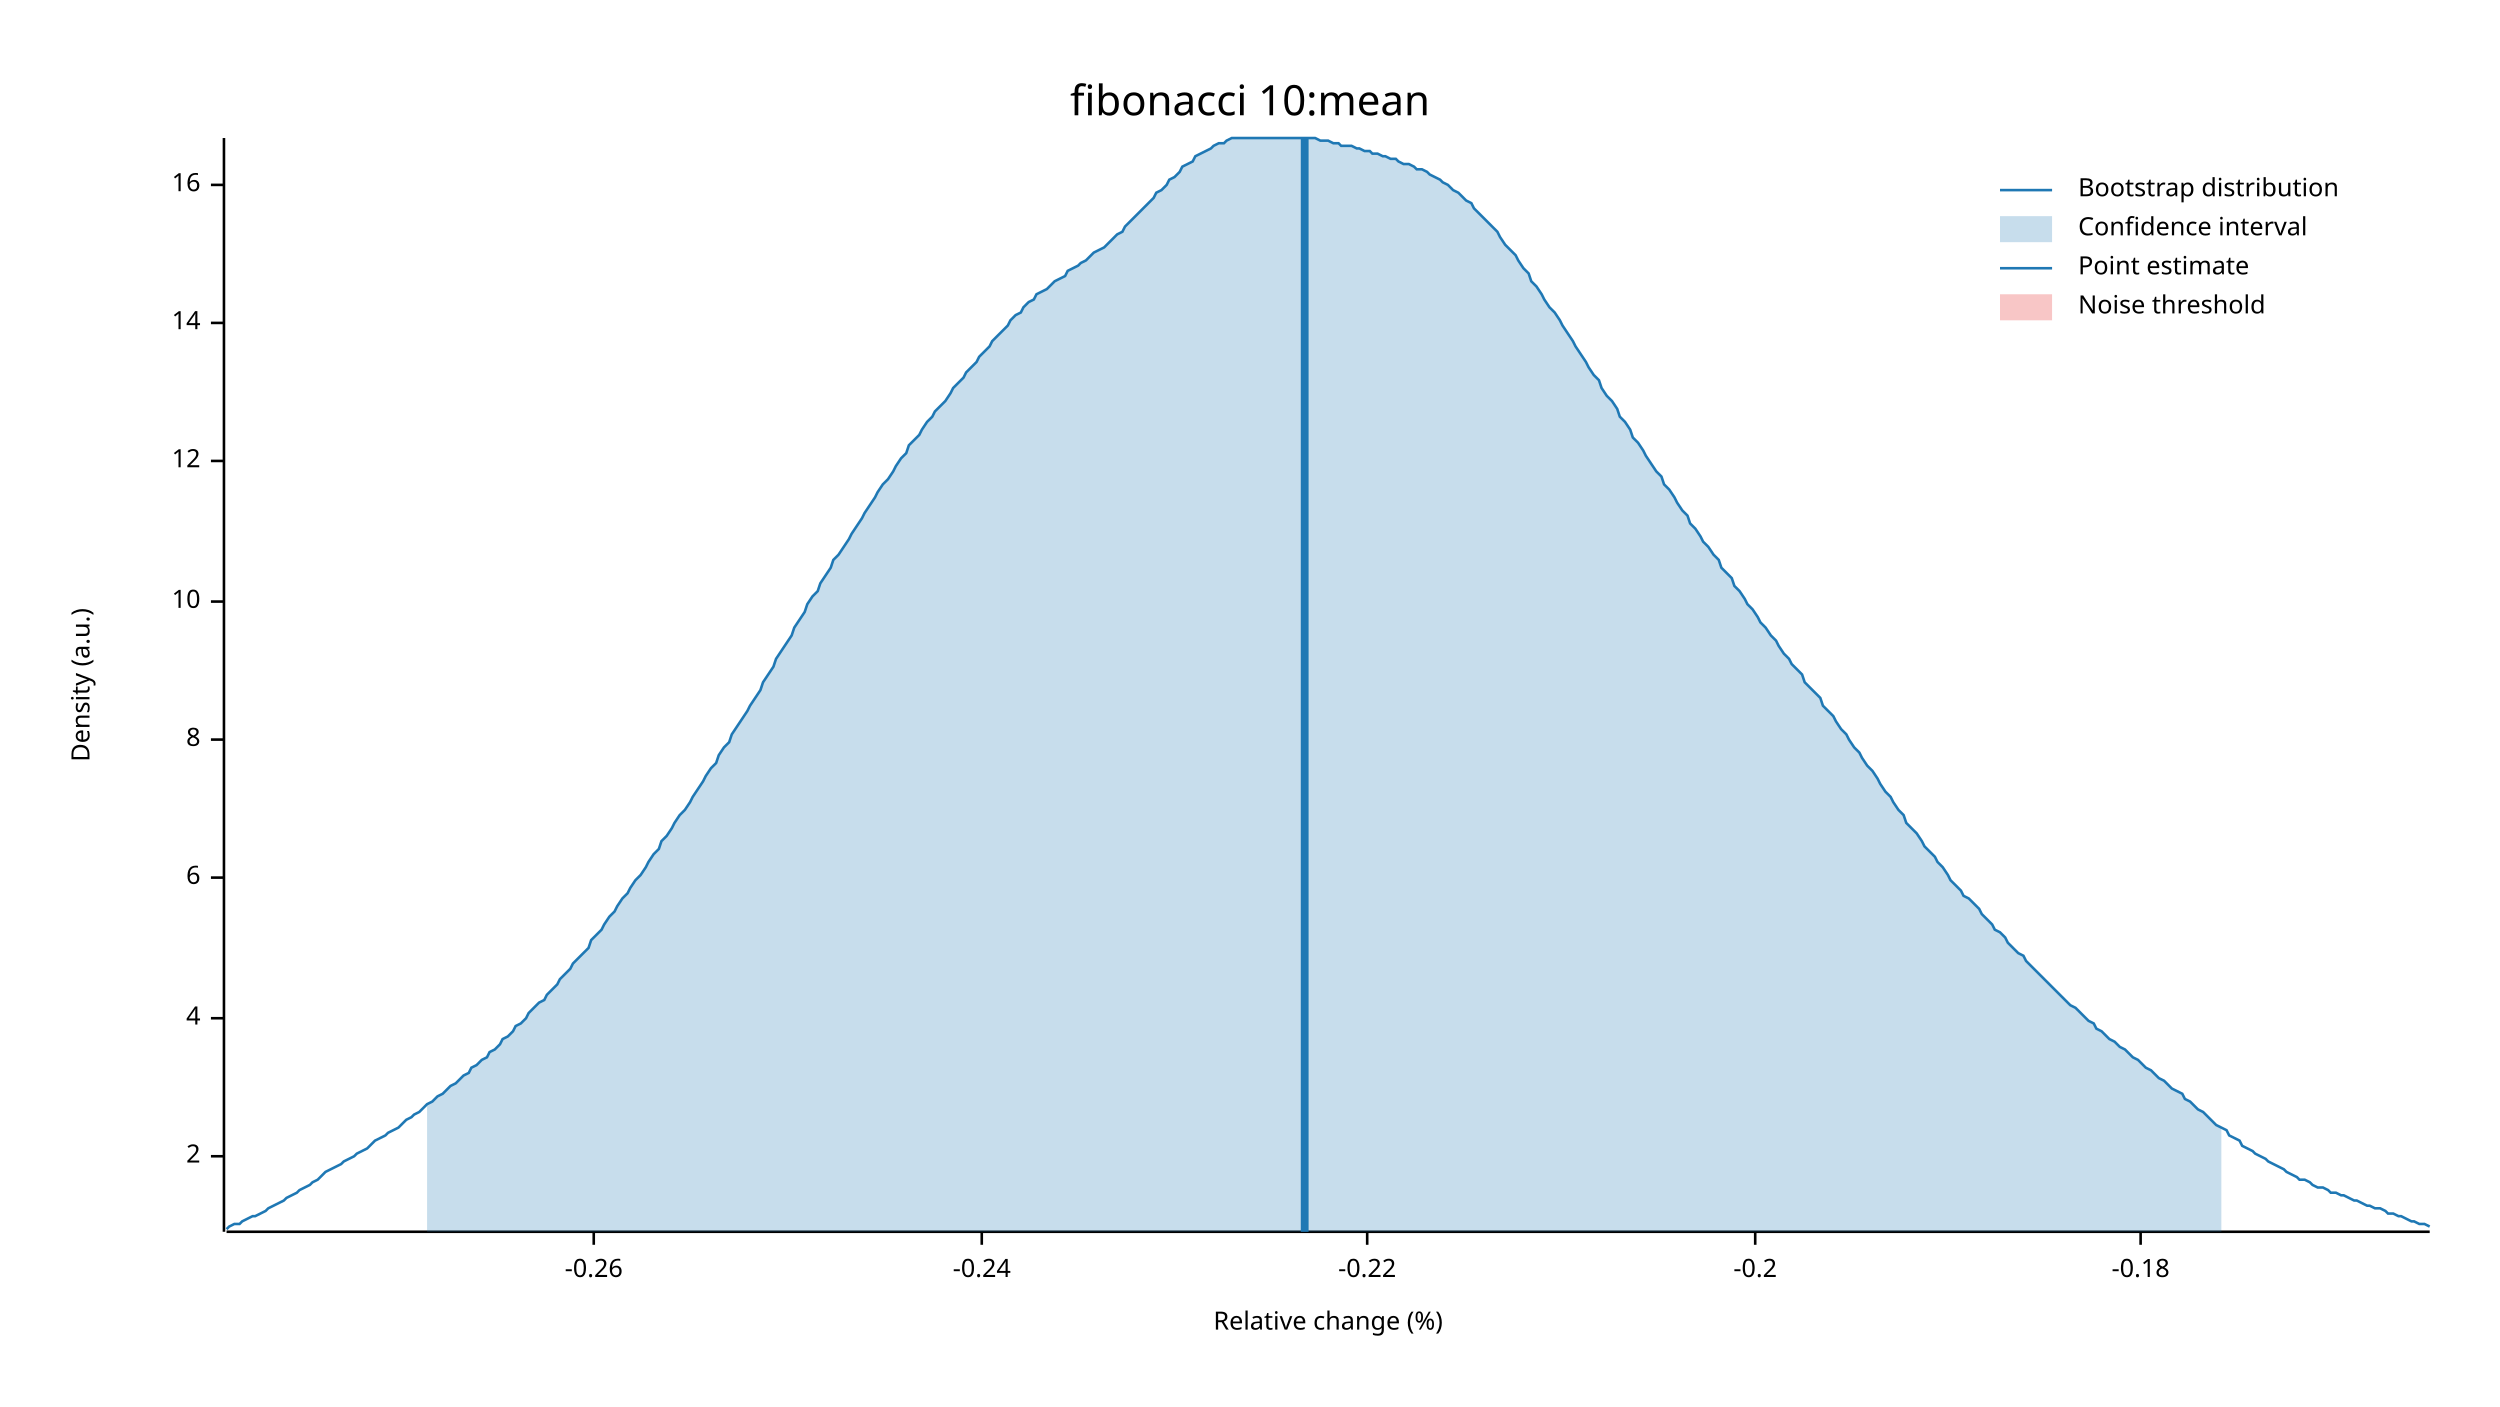
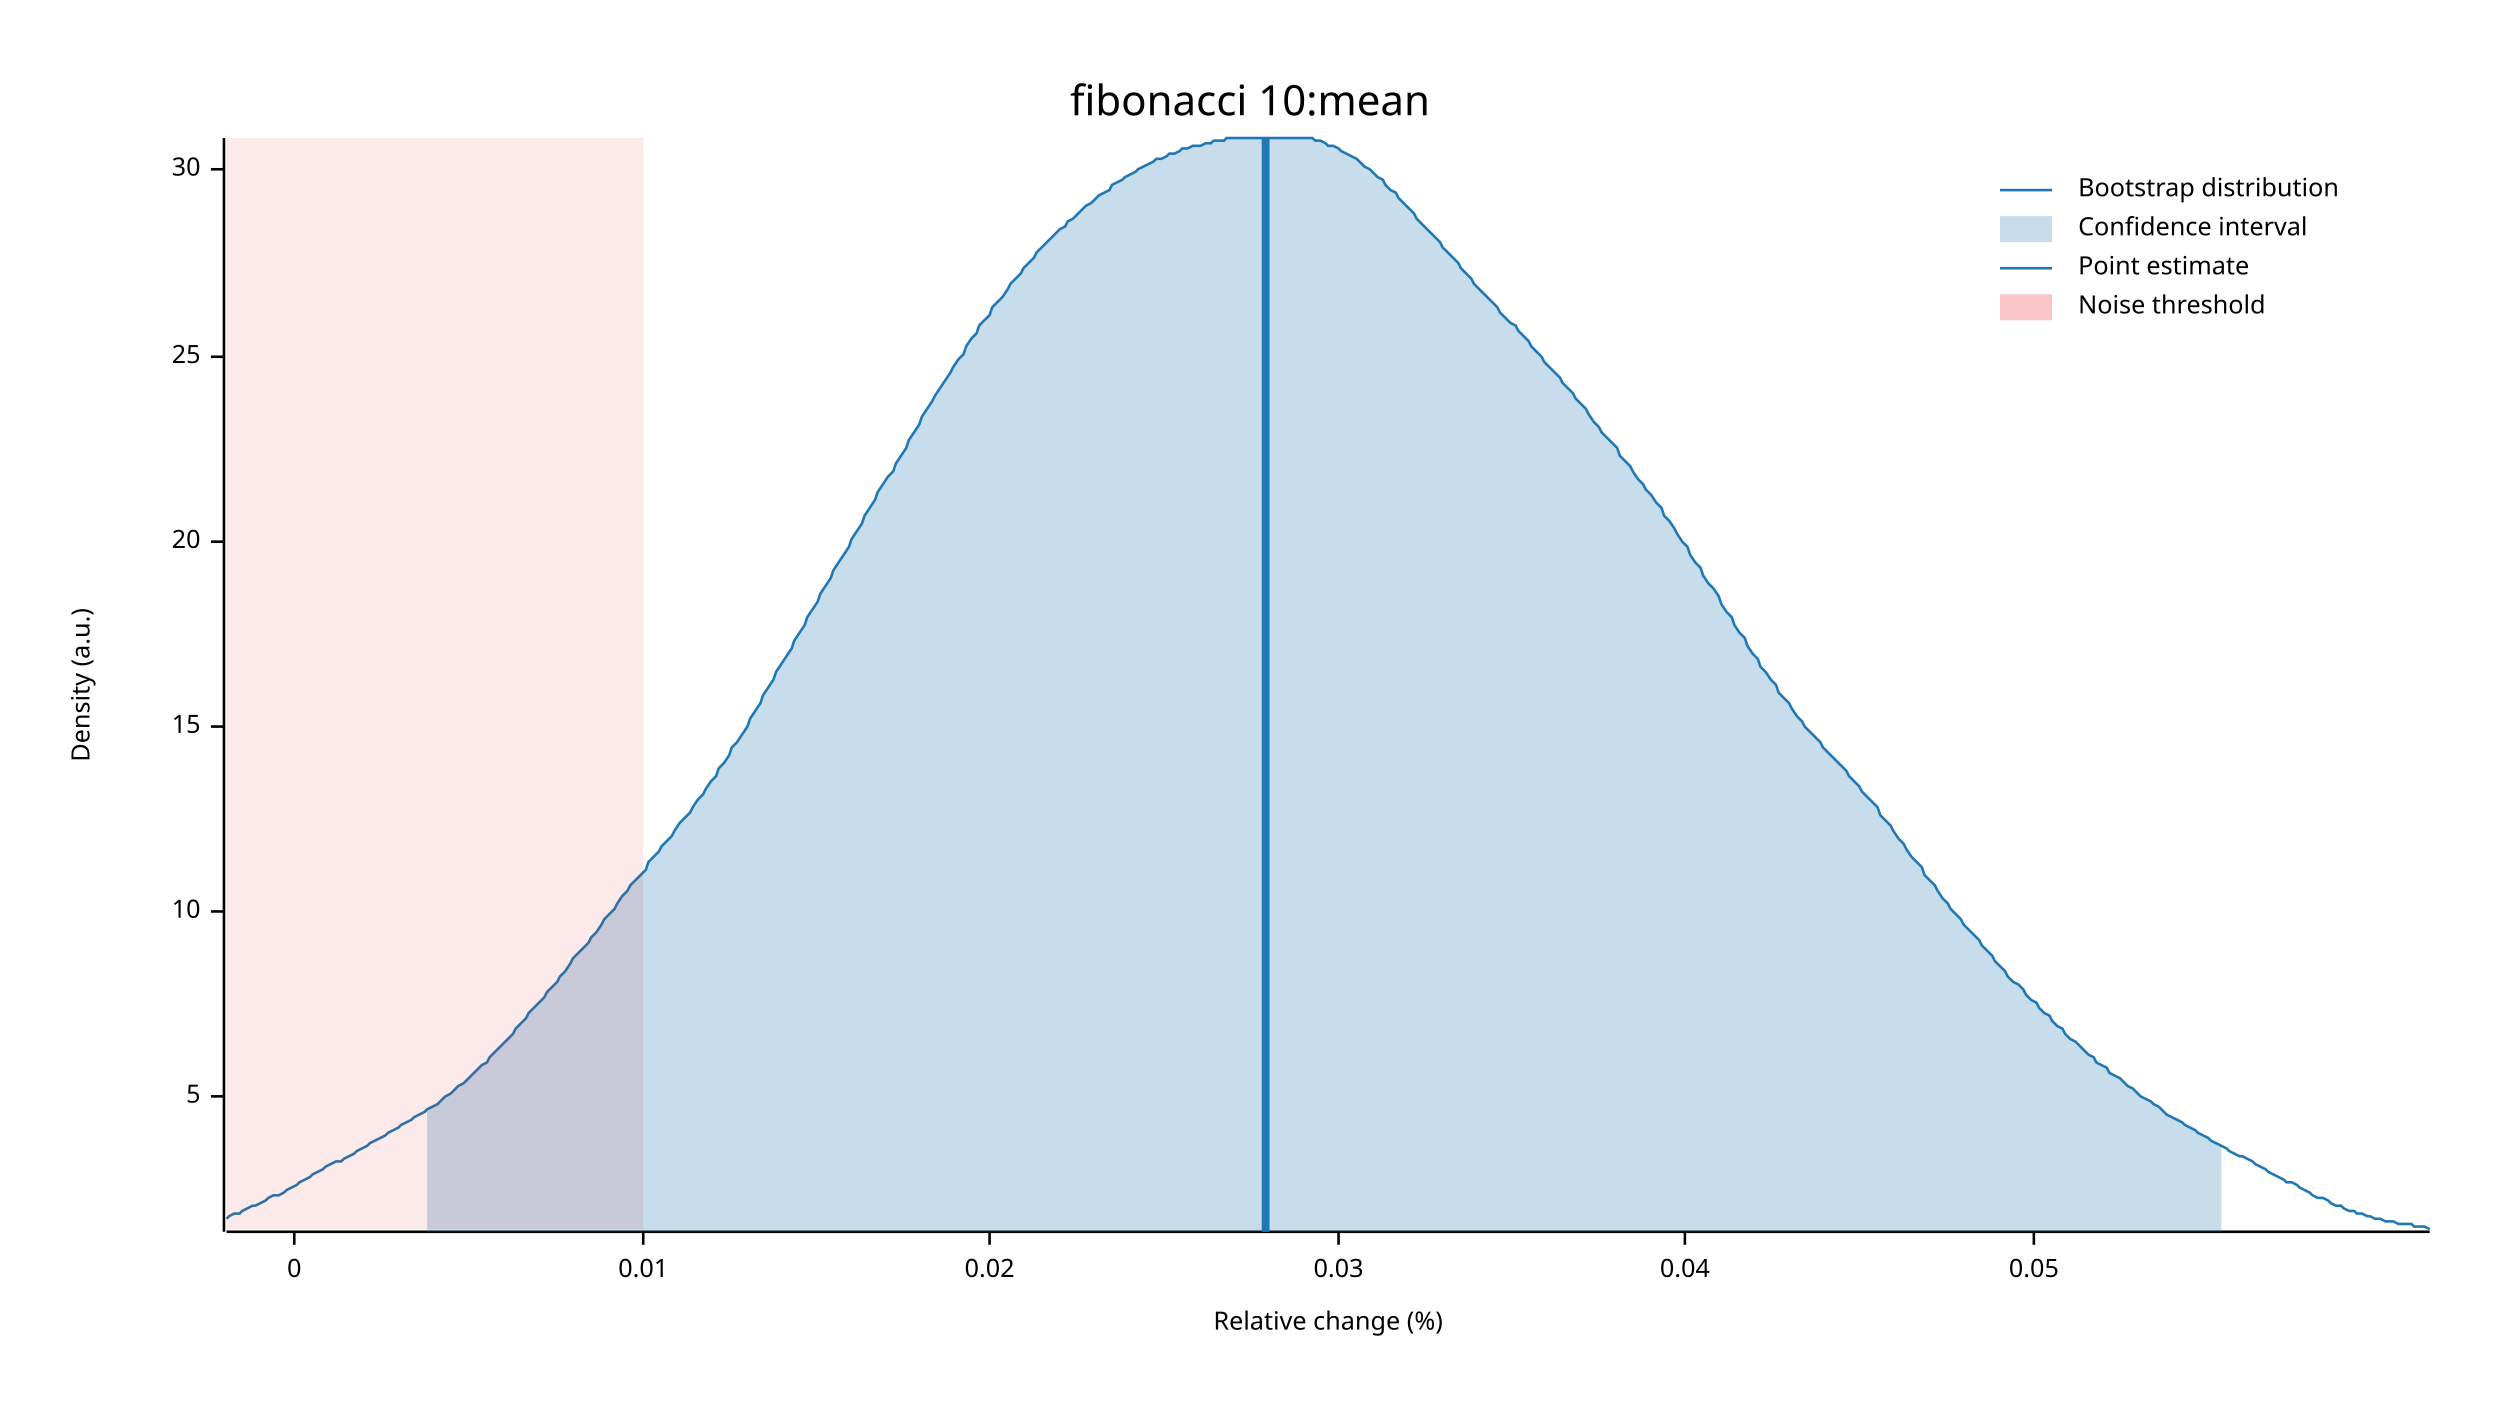
<svg xmlns="http://www.w3.org/2000/svg" width="960" height="540">
  <text x="480" y="32" dy="0.76em" text-anchor="middle" font-family="sans-serif" font-size="16.129" opacity="1" fill="#000000">
fibonacci 10:mean
</text>
  <text x="27" y="263" dy="0.76em" text-anchor="middle" font-family="sans-serif" font-size="9.677" opacity="1" fill="#000000" transform="rotate(270, 27, 263)">
Density (a.u.)
</text>
  <text x="510" y="513" dy="-0.5ex" text-anchor="middle" font-family="sans-serif" font-size="9.677" opacity="1" fill="#000000">
Relative change (%)
</text>
  <polyline fill="none" opacity="1" stroke="#000000" stroke-width="1" points="86,53 86,473 " />
-   <text x="77" y="444" dy="0.5ex" text-anchor="end" font-family="sans-serif" font-size="9.677" opacity="1" fill="#000000">
- 2
+   <text x="77" y="421" dy="0.5ex" text-anchor="end" font-family="sans-serif" font-size="9.677" opacity="1" fill="#000000">
+ 5
</text>
-   <polyline fill="none" opacity="1" stroke="#000000" stroke-width="1" points="81,444 86,444 " />
-   <text x="77" y="391" dy="0.5ex" text-anchor="end" font-family="sans-serif" font-size="9.677" opacity="1" fill="#000000">
- 4
- </text>
-   <polyline fill="none" opacity="1" stroke="#000000" stroke-width="1" points="81,391 86,391 " />
-   <text x="77" y="337" dy="0.5ex" text-anchor="end" font-family="sans-serif" font-size="9.677" opacity="1" fill="#000000">
- 6
- </text>
-   <polyline fill="none" opacity="1" stroke="#000000" stroke-width="1" points="81,337 86,337 " />
-   <text x="77" y="284" dy="0.5ex" text-anchor="end" font-family="sans-serif" font-size="9.677" opacity="1" fill="#000000">
- 8
- </text>
-   <polyline fill="none" opacity="1" stroke="#000000" stroke-width="1" points="81,284 86,284 " />
-   <text x="77" y="231" dy="0.5ex" text-anchor="end" font-family="sans-serif" font-size="9.677" opacity="1" fill="#000000">
+   <polyline fill="none" opacity="1" stroke="#000000" stroke-width="1" points="81,421 86,421 " />
+   <text x="77" y="350" dy="0.5ex" text-anchor="end" font-family="sans-serif" font-size="9.677" opacity="1" fill="#000000">
10
</text>
-   <polyline fill="none" opacity="1" stroke="#000000" stroke-width="1" points="81,231 86,231 " />
-   <text x="77" y="177" dy="0.5ex" text-anchor="end" font-family="sans-serif" font-size="9.677" opacity="1" fill="#000000">
- 12
+   <polyline fill="none" opacity="1" stroke="#000000" stroke-width="1" points="81,350 86,350 " />
+   <text x="77" y="279" dy="0.5ex" text-anchor="end" font-family="sans-serif" font-size="9.677" opacity="1" fill="#000000">
+ 15
</text>
-   <polyline fill="none" opacity="1" stroke="#000000" stroke-width="1" points="81,177 86,177 " />
-   <text x="77" y="124" dy="0.5ex" text-anchor="end" font-family="sans-serif" font-size="9.677" opacity="1" fill="#000000">
- 14
+   <polyline fill="none" opacity="1" stroke="#000000" stroke-width="1" points="81,279 86,279 " />
+   <text x="77" y="208" dy="0.5ex" text-anchor="end" font-family="sans-serif" font-size="9.677" opacity="1" fill="#000000">
+ 20
</text>
-   <polyline fill="none" opacity="1" stroke="#000000" stroke-width="1" points="81,124 86,124 " />
-   <text x="77" y="71" dy="0.5ex" text-anchor="end" font-family="sans-serif" font-size="9.677" opacity="1" fill="#000000">
- 16
+   <polyline fill="none" opacity="1" stroke="#000000" stroke-width="1" points="81,208 86,208 " />
+   <text x="77" y="137" dy="0.5ex" text-anchor="end" font-family="sans-serif" font-size="9.677" opacity="1" fill="#000000">
+ 25
</text>
-   <polyline fill="none" opacity="1" stroke="#000000" stroke-width="1" points="81,71 86,71 " />
+   <polyline fill="none" opacity="1" stroke="#000000" stroke-width="1" points="81,137 86,137 " />
+   <text x="77" y="65" dy="0.5ex" text-anchor="end" font-family="sans-serif" font-size="9.677" opacity="1" fill="#000000">
+ 30
+ </text>
+   <polyline fill="none" opacity="1" stroke="#000000" stroke-width="1" points="81,65 86,65 " />
  <polyline fill="none" opacity="1" stroke="#000000" stroke-width="1" points="87,473 933,473 " />
-   <text x="228" y="483" dy="0.76em" text-anchor="middle" font-family="sans-serif" font-size="9.677" opacity="1" fill="#000000">
- -0.26
+   <text x="113" y="483" dy="0.76em" text-anchor="middle" font-family="sans-serif" font-size="9.677" opacity="1" fill="#000000">
+ 0
</text>
-   <polyline fill="none" opacity="1" stroke="#000000" stroke-width="1" points="228,473 228,478 " />
-   <text x="377" y="483" dy="0.76em" text-anchor="middle" font-family="sans-serif" font-size="9.677" opacity="1" fill="#000000">
- -0.24
+   <polyline fill="none" opacity="1" stroke="#000000" stroke-width="1" points="113,473 113,478 " />
+   <text x="247" y="483" dy="0.76em" text-anchor="middle" font-family="sans-serif" font-size="9.677" opacity="1" fill="#000000">
+ 0.01
</text>
-   <polyline fill="none" opacity="1" stroke="#000000" stroke-width="1" points="377,473 377,478 " />
-   <text x="525" y="483" dy="0.76em" text-anchor="middle" font-family="sans-serif" font-size="9.677" opacity="1" fill="#000000">
- -0.22
+   <polyline fill="none" opacity="1" stroke="#000000" stroke-width="1" points="247,473 247,478 " />
+   <text x="380" y="483" dy="0.76em" text-anchor="middle" font-family="sans-serif" font-size="9.677" opacity="1" fill="#000000">
+ 0.02
</text>
-   <polyline fill="none" opacity="1" stroke="#000000" stroke-width="1" points="525,473 525,478 " />
-   <text x="674" y="483" dy="0.76em" text-anchor="middle" font-family="sans-serif" font-size="9.677" opacity="1" fill="#000000">
- -0.2
+   <polyline fill="none" opacity="1" stroke="#000000" stroke-width="1" points="380,473 380,478 " />
+   <text x="514" y="483" dy="0.76em" text-anchor="middle" font-family="sans-serif" font-size="9.677" opacity="1" fill="#000000">
+ 0.03
</text>
-   <polyline fill="none" opacity="1" stroke="#000000" stroke-width="1" points="674,473 674,478 " />
-   <text x="822" y="483" dy="0.76em" text-anchor="middle" font-family="sans-serif" font-size="9.677" opacity="1" fill="#000000">
- -0.18
+   <polyline fill="none" opacity="1" stroke="#000000" stroke-width="1" points="514,473 514,478 " />
+   <text x="647" y="483" dy="0.76em" text-anchor="middle" font-family="sans-serif" font-size="9.677" opacity="1" fill="#000000">
+ 0.04
</text>
-   <polyline fill="none" opacity="1" stroke="#000000" stroke-width="1" points="822,473 822,478 " />
-   <polyline fill="none" opacity="1" stroke="#1F78B4" stroke-width="1" points="87,472 88,471 90,470 92,470 93,469 95,468 97,467 98,467 100,466 102,465 103,464 105,463 107,462 109,461 110,460 112,459 114,458 115,457 117,456 119,455 120,454 122,453 124,451 125,450 127,449 129,448 131,447 132,446 134,445 136,444 137,443 139,442 141,441 142,440 144,438 146,437 148,436 149,435 151,434 153,433 154,432 156,430 158,429 159,428 161,427 163,425 164,424 166,423 168,421 170,420 171,419 173,417 175,416 176,415 178,413 180,412 181,410 183,409 185,407 187,406 188,404 190,403 192,401 193,399 195,398 197,396 198,394 200,393 202,391 203,389 205,387 207,385 209,384 210,382 212,380 214,378 215,376 217,374 219,372 220,370 222,368 224,366 226,364 227,361 229,359 231,357 232,355 234,352 236,350 237,348 239,345 241,343 242,341 244,338 246,336 248,333 249,331 251,328 253,326 254,323 256,321 258,318 259,316 261,313 263,311 265,308 266,306 268,303 270,300 271,298 273,295 275,293 276,290 278,287 280,285 281,282 283,279 285,276 287,273 288,271 290,268 292,265 293,262 295,259 297,256 298,253 300,250 302,247 304,244 305,241 307,238 309,235 310,232 312,229 314,227 315,224 317,221 319,218 320,215 322,213 324,210 326,207 327,205 329,202 331,199 332,197 334,194 336,191 337,189 339,186 341,184 343,181 344,179 346,176 348,174 349,171 351,169 353,167 354,165 356,162 358,160 359,158 361,156 363,154 365,151 366,149 368,147 370,145 371,143 373,141 375,139 376,137 378,135 380,133 381,131 383,129 385,127 387,125 388,123 390,121 392,120 393,118 395,116 397,115 398,113 400,112 402,111 404,109 405,108 407,107 409,106 410,104 412,103 414,102 415,101 417,100 419,98 420,97 422,96 424,95 426,93 427,92 429,90 431,89 432,87 434,85 436,83 437,82 439,80 441,78 443,76 444,74 446,73 448,71 449,69 451,68 453,66 454,64 456,63 458,62 459,60 461,59 463,58 465,57 466,56 468,55 470,55 471,54 473,53 475,53 476,53 478,53 480,53 482,53 483,53 485,53 487,53 488,53 490,53 492,53 493,53 495,53 497,53 498,53 500,53 502,53 504,53 505,53 507,54 509,54 510,54 512,55 514,55 515,56 517,56 519,56 521,57 522,57 524,58 526,58 527,59 529,59 531,60 532,60 534,61 536,61 537,62 539,63 541,63 543,64 544,65 546,65 548,66 549,67 551,68 553,69 554,70 556,71 558,73 560,74 561,75 563,77 565,78 566,80 568,82 570,84 571,85 573,87 575,89 576,91 578,94 580,96 582,98 583,100 585,103 587,105 588,108 590,110 592,113 593,115 595,118 597,120 599,123 600,125 602,128 604,131 605,133 607,136 609,139 610,141 612,144 614,146 615,149 617,152 619,154 621,157 622,160 624,162 626,165 627,168 629,170 631,173 632,175 634,178 636,181 638,183 639,186 641,188 643,191 644,193 646,196 648,198 649,201 651,203 653,206 654,208 656,210 658,213 660,215 661,218 663,220 665,222 666,225 668,227 670,230 671,232 673,234 675,237 676,239 678,241 680,244 682,246 683,248 685,251 687,253 688,255 690,257 692,259 693,262 695,264 697,266 699,268 700,271 702,273 704,275 705,277 707,280 709,282 710,284 712,287 714,289 715,291 717,294 719,296 721,299 722,301 724,304 726,306 727,308 729,311 731,313 732,316 734,318 736,320 738,323 739,325 741,327 743,329 744,331 746,333 748,336 749,338 751,340 753,342 754,344 756,345 758,347 760,349 761,351 763,353 765,355 766,357 768,358 770,360 771,362 773,364 775,366 777,367 778,369 780,371 782,373 783,374 785,376 787,378 788,379 790,381 792,383 793,384 795,386 797,387 799,389 800,390 802,392 804,393 805,395 807,396 809,398 810,399 812,400 814,402 816,403 817,404 819,406 821,407 822,408 824,410 826,411 827,412 829,414 831,415 832,416 834,418 836,419 838,420 839,422 841,423 843,425 844,426 846,427 848,429 849,430 851,432 853,433 855,434 856,436 858,437 860,438 861,440 863,441 865,442 866,443 868,444 870,445 871,446 873,447 875,448 877,449 878,450 880,451 882,452 883,453 885,453 887,454 888,455 890,456 892,456 894,457 895,458 897,458 899,459 900,459 902,460 904,461 905,461 907,462 909,463 910,463 912,464 914,464 916,465 917,466 919,466 921,467 922,467 924,468 926,469 927,469 929,470 931,470 933,471 " />
-   <polygon opacity="0.25" fill="#1F78B4" points="164,424 166,423 168,421 170,420 171,419 173,417 175,416 176,415 178,413 180,412 181,410 183,409 185,407 187,406 188,404 190,403 192,401 193,399 195,398 197,396 198,394 200,393 202,391 203,389 205,387 207,385 209,384 210,382 212,380 214,378 215,376 217,374 219,372 220,370 222,368 224,366 226,364 227,361 229,359 231,357 232,355 234,352 236,350 237,348 239,345 241,343 242,341 244,338 246,336 248,333 249,331 251,328 253,326 254,323 256,321 258,318 259,316 261,313 263,311 265,308 266,306 268,303 270,300 271,298 273,295 275,293 276,290 278,287 280,285 281,282 283,279 285,276 287,273 288,271 290,268 292,265 293,262 295,259 297,256 298,253 300,250 302,247 304,244 305,241 307,238 309,235 310,232 312,229 314,227 315,224 317,221 319,218 320,215 322,213 324,210 326,207 327,205 329,202 331,199 332,197 334,194 336,191 337,189 339,186 341,184 343,181 344,179 346,176 348,174 349,171 351,169 353,167 354,165 356,162 358,160 359,158 361,156 363,154 365,151 366,149 368,147 370,145 371,143 373,141 375,139 376,137 378,135 380,133 381,131 383,129 385,127 387,125 388,123 390,121 392,120 393,118 395,116 397,115 398,113 400,112 402,111 404,109 405,108 407,107 409,106 410,104 412,103 414,102 415,101 417,100 419,98 420,97 422,96 424,95 426,93 427,92 429,90 431,89 432,87 434,85 436,83 437,82 439,80 441,78 443,76 444,74 446,73 448,71 449,69 451,68 453,66 454,64 456,63 458,62 459,60 461,59 463,58 465,57 466,56 468,55 470,55 471,54 473,53 475,53 476,53 478,53 480,53 482,53 483,53 485,53 487,53 488,53 490,53 492,53 493,53 495,53 497,53 498,53 500,53 502,53 504,53 505,53 507,54 509,54 510,54 512,55 514,55 515,56 517,56 519,56 521,57 522,57 524,58 526,58 527,59 529,59 531,60 532,60 534,61 536,61 537,62 539,63 541,63 543,64 544,65 546,65 548,66 549,67 551,68 553,69 554,70 556,71 558,73 560,74 561,75 563,77 565,78 566,80 568,82 570,84 571,85 573,87 575,89 576,91 578,94 580,96 582,98 583,100 585,103 587,105 588,108 590,110 592,113 593,115 595,118 597,120 599,123 600,125 602,128 604,131 605,133 607,136 609,139 610,141 612,144 614,146 615,149 617,152 619,154 621,157 622,160 624,162 626,165 627,168 629,170 631,173 632,175 634,178 636,181 638,183 639,186 641,188 643,191 644,193 646,196 648,198 649,201 651,203 653,206 654,208 656,210 658,213 660,215 661,218 663,220 665,222 666,225 668,227 670,230 671,232 673,234 675,237 676,239 678,241 680,244 682,246 683,248 685,251 687,253 688,255 690,257 692,259 693,262 695,264 697,266 699,268 700,271 702,273 704,275 705,277 707,280 709,282 710,284 712,287 714,289 715,291 717,294 719,296 721,299 722,301 724,304 726,306 727,308 729,311 731,313 732,316 734,318 736,320 738,323 739,325 741,327 743,329 744,331 746,333 748,336 749,338 751,340 753,342 754,344 756,345 758,347 760,349 761,351 763,353 765,355 766,357 768,358 770,360 771,362 773,364 775,366 777,367 778,369 780,371 782,373 783,374 785,376 787,378 788,379 790,381 792,383 793,384 795,386 797,387 799,389 800,390 802,392 804,393 805,395 807,396 809,398 810,399 812,400 814,402 816,403 817,404 819,406 821,407 822,408 824,410 826,411 827,412 829,414 831,415 832,416 834,418 836,419 838,420 839,422 841,423 843,425 844,426 846,427 848,429 849,430 851,432 853,433 853,473 164,473 " />
-   <polyline fill="none" opacity="1" stroke="#1F78B4" stroke-width="3" points="501,473 501,53 " />
-   <rect x="510" y="53" width="0" height="419" opacity="0.1" fill="#E31A1C" stroke="none" />
+   <polyline fill="none" opacity="1" stroke="#000000" stroke-width="1" points="647,473 647,478 " />
+   <text x="781" y="483" dy="0.76em" text-anchor="middle" font-family="sans-serif" font-size="9.677" opacity="1" fill="#000000">
+ 0.05
+ </text>
+   <polyline fill="none" opacity="1" stroke="#000000" stroke-width="1" points="781,473 781,478 " />
+   <polyline fill="none" opacity="1" stroke="#1F78B4" stroke-width="1" points="87,468 88,467 90,466 92,466 93,465 95,464 97,463 98,463 100,462 102,461 103,460 105,459 107,459 109,458 110,457 112,456 114,455 115,454 117,453 119,452 120,451 122,450 124,449 125,448 127,447 129,446 131,446 132,445 134,444 136,443 137,442 139,441 141,440 142,439 144,438 146,437 148,436 149,435 151,434 153,433 154,432 156,431 158,430 159,429 161,428 163,427 164,426 166,425 168,424 170,422 171,421 173,420 175,418 176,417 178,416 180,414 181,413 183,411 185,409 187,408 188,406 190,404 192,402 193,401 195,399 197,397 198,395 200,393 202,391 203,389 205,387 207,385 209,383 210,381 212,379 214,377 215,375 217,373 219,370 220,368 222,366 224,364 226,362 227,360 229,358 231,355 232,353 234,351 236,349 237,347 239,344 241,342 242,340 244,338 246,336 248,334 249,331 251,329 253,327 254,325 256,323 258,321 259,319 261,316 263,314 265,312 266,310 268,307 270,305 271,303 273,300 275,298 276,295 278,293 280,290 281,287 283,285 285,282 287,279 288,276 290,273 292,270 293,267 295,264 297,261 298,258 300,255 302,252 304,249 305,246 307,243 309,240 310,237 312,234 314,231 315,228 317,225 319,222 320,219 322,216 324,213 326,210 327,207 329,204 331,201 332,198 334,195 336,192 337,189 339,186 341,183 343,181 344,178 346,175 348,172 349,169 351,166 353,163 354,160 356,157 358,154 359,152 361,149 363,146 365,143 366,141 368,138 370,136 371,133 373,130 375,128 376,125 378,123 380,121 381,118 383,116 385,114 387,111 388,109 390,107 392,105 393,103 395,101 397,99 398,97 400,95 402,93 404,91 405,90 407,88 409,87 410,85 412,84 414,82 415,81 417,79 419,78 420,77 422,75 424,74 426,73 427,71 429,70 431,69 432,68 434,67 436,66 437,65 439,64 441,63 443,62 444,61 446,61 448,60 449,59 451,59 453,58 454,57 456,57 458,56 459,56 461,56 463,55 465,55 466,54 468,54 470,54 471,53 473,53 475,53 476,53 478,53 480,53 482,53 483,53 485,53 487,53 488,53 490,53 492,53 493,53 495,53 497,53 498,53 500,53 502,53 504,53 505,54 507,54 509,55 510,56 512,56 514,57 515,58 517,59 519,60 521,61 522,62 524,64 526,65 527,66 529,68 531,69 532,71 534,73 536,74 537,76 539,78 541,80 543,82 544,84 546,86 548,88 549,89 551,91 553,93 554,95 556,97 558,99 560,101 561,103 563,105 565,107 566,109 568,111 570,113 571,114 573,116 575,118 576,120 578,122 580,124 582,125 583,127 585,129 587,131 588,133 590,135 592,137 593,139 595,141 597,143 599,145 600,147 602,149 604,151 605,153 607,155 609,157 610,159 612,162 614,164 615,166 617,168 619,170 621,172 622,175 624,177 626,179 627,181 629,184 631,186 632,188 634,190 636,193 638,195 639,198 641,200 643,203 644,205 646,208 648,210 649,213 651,216 653,218 654,221 656,224 658,226 660,229 661,232 663,235 665,237 666,240 668,243 670,245 671,248 673,251 675,253 676,256 678,258 680,261 682,263 683,266 685,268 687,270 688,272 690,275 692,277 693,279 695,281 697,283 699,285 700,287 702,289 704,291 705,292 707,294 709,296 710,298 712,300 714,302 715,304 717,306 719,308 721,310 722,313 724,315 726,317 727,319 729,322 731,324 732,326 734,329 736,331 738,333 739,336 741,338 743,340 744,342 746,345 748,347 749,349 751,351 753,353 754,355 756,357 758,359 760,361 761,363 763,365 765,367 766,369 768,371 770,373 771,375 773,377 775,378 777,380 778,382 780,384 782,385 783,387 785,389 787,390 788,392 790,394 792,395 793,397 795,399 797,400 799,402 800,403 802,405 804,406 805,408 807,409 809,410 810,412 812,413 814,414 816,416 817,417 819,418 821,420 822,421 824,422 826,423 827,424 829,425 831,427 832,428 834,429 836,430 838,431 839,432 841,433 843,434 844,435 846,436 848,437 849,438 851,439 853,440 855,441 856,442 858,443 860,444 861,444 863,445 865,446 866,447 868,448 870,449 871,450 873,451 875,452 877,453 878,454 880,454 882,455 883,456 885,457 887,458 888,459 890,460 892,460 894,461 895,462 897,463 899,463 900,464 902,465 904,465 905,466 907,466 909,467 910,467 912,468 914,468 916,469 917,469 919,469 921,470 922,470 924,470 926,470 927,471 929,471 931,471 933,472 " />
+   <polygon opacity="0.25" fill="#1F78B4" points="164,426 166,425 168,424 170,422 171,421 173,420 175,418 176,417 178,416 180,414 181,413 183,411 185,409 187,408 188,406 190,404 192,402 193,401 195,399 197,397 198,395 200,393 202,391 203,389 205,387 207,385 209,383 210,381 212,379 214,377 215,375 217,373 219,370 220,368 222,366 224,364 226,362 227,360 229,358 231,355 232,353 234,351 236,349 237,347 239,344 241,342 242,340 244,338 246,336 248,334 249,331 251,329 253,327 254,325 256,323 258,321 259,319 261,316 263,314 265,312 266,310 268,307 270,305 271,303 273,300 275,298 276,295 278,293 280,290 281,287 283,285 285,282 287,279 288,276 290,273 292,270 293,267 295,264 297,261 298,258 300,255 302,252 304,249 305,246 307,243 309,240 310,237 312,234 314,231 315,228 317,225 319,222 320,219 322,216 324,213 326,210 327,207 329,204 331,201 332,198 334,195 336,192 337,189 339,186 341,183 343,181 344,178 346,175 348,172 349,169 351,166 353,163 354,160 356,157 358,154 359,152 361,149 363,146 365,143 366,141 368,138 370,136 371,133 373,130 375,128 376,125 378,123 380,121 381,118 383,116 385,114 387,111 388,109 390,107 392,105 393,103 395,101 397,99 398,97 400,95 402,93 404,91 405,90 407,88 409,87 410,85 412,84 414,82 415,81 417,79 419,78 420,77 422,75 424,74 426,73 427,71 429,70 431,69 432,68 434,67 436,66 437,65 439,64 441,63 443,62 444,61 446,61 448,60 449,59 451,59 453,58 454,57 456,57 458,56 459,56 461,56 463,55 465,55 466,54 468,54 470,54 471,53 473,53 475,53 476,53 478,53 480,53 482,53 483,53 485,53 487,53 488,53 490,53 492,53 493,53 495,53 497,53 498,53 500,53 502,53 504,53 505,54 507,54 509,55 510,56 512,56 514,57 515,58 517,59 519,60 521,61 522,62 524,64 526,65 527,66 529,68 531,69 532,71 534,73 536,74 537,76 539,78 541,80 543,82 544,84 546,86 548,88 549,89 551,91 553,93 554,95 556,97 558,99 560,101 561,103 563,105 565,107 566,109 568,111 570,113 571,114 573,116 575,118 576,120 578,122 580,124 582,125 583,127 585,129 587,131 588,133 590,135 592,137 593,139 595,141 597,143 599,145 600,147 602,149 604,151 605,153 607,155 609,157 610,159 612,162 614,164 615,166 617,168 619,170 621,172 622,175 624,177 626,179 627,181 629,184 631,186 632,188 634,190 636,193 638,195 639,198 641,200 643,203 644,205 646,208 648,210 649,213 651,216 653,218 654,221 656,224 658,226 660,229 661,232 663,235 665,237 666,240 668,243 670,245 671,248 673,251 675,253 676,256 678,258 680,261 682,263 683,266 685,268 687,270 688,272 690,275 692,277 693,279 695,281 697,283 699,285 700,287 702,289 704,291 705,292 707,294 709,296 710,298 712,300 714,302 715,304 717,306 719,308 721,310 722,313 724,315 726,317 727,319 729,322 731,324 732,326 734,329 736,331 738,333 739,336 741,338 743,340 744,342 746,345 748,347 749,349 751,351 753,353 754,355 756,357 758,359 760,361 761,363 763,365 765,367 766,369 768,371 770,373 771,375 773,377 775,378 777,380 778,382 780,384 782,385 783,387 785,389 787,390 788,392 790,394 792,395 793,397 795,399 797,400 799,402 800,403 802,405 804,406 805,408 807,409 809,410 810,412 812,413 814,414 816,416 817,417 819,418 821,420 822,421 824,422 826,423 827,424 829,425 831,427 832,428 834,429 836,430 838,431 839,432 841,433 843,434 844,435 846,436 848,437 849,438 851,439 853,440 853,473 164,473 " />
+   <polyline fill="none" opacity="1" stroke="#1F78B4" stroke-width="3" points="486,473 486,53 " />
+   <rect x="87" y="53" width="160" height="419" opacity="0.1" fill="#E31A1C" stroke="none" />
  <text x="798" y="68" dy="0.76em" text-anchor="start" font-family="sans-serif" font-size="9.677" opacity="1" fill="#000000">
Bootstrap distribution
</text>
  <text x="798" y="83" dy="0.76em" text-anchor="start" font-family="sans-serif" font-size="9.677" opacity="1" fill="#000000">
Confidence interval
</text>
  <text x="798" y="98" dy="0.76em" text-anchor="start" font-family="sans-serif" font-size="9.677" opacity="1" fill="#000000">
Point estimate
</text>
  <text x="798" y="113" dy="0.76em" text-anchor="start" font-family="sans-serif" font-size="9.677" opacity="1" fill="#000000">
Noise threshold
</text>
  <polyline fill="none" opacity="1" stroke="#1F78B4" stroke-width="1" points="768,73 788,73 " />
  <rect x="768" y="83" width="20" height="10" opacity="0.25" fill="#1F78B4" stroke="none" />
  <polyline fill="none" opacity="1" stroke="#1F78B4" stroke-width="1" points="768,103 788,103 " />
  <rect x="768" y="113" width="20" height="10" opacity="0.25" fill="#E31A1C" stroke="none" />
</svg>
